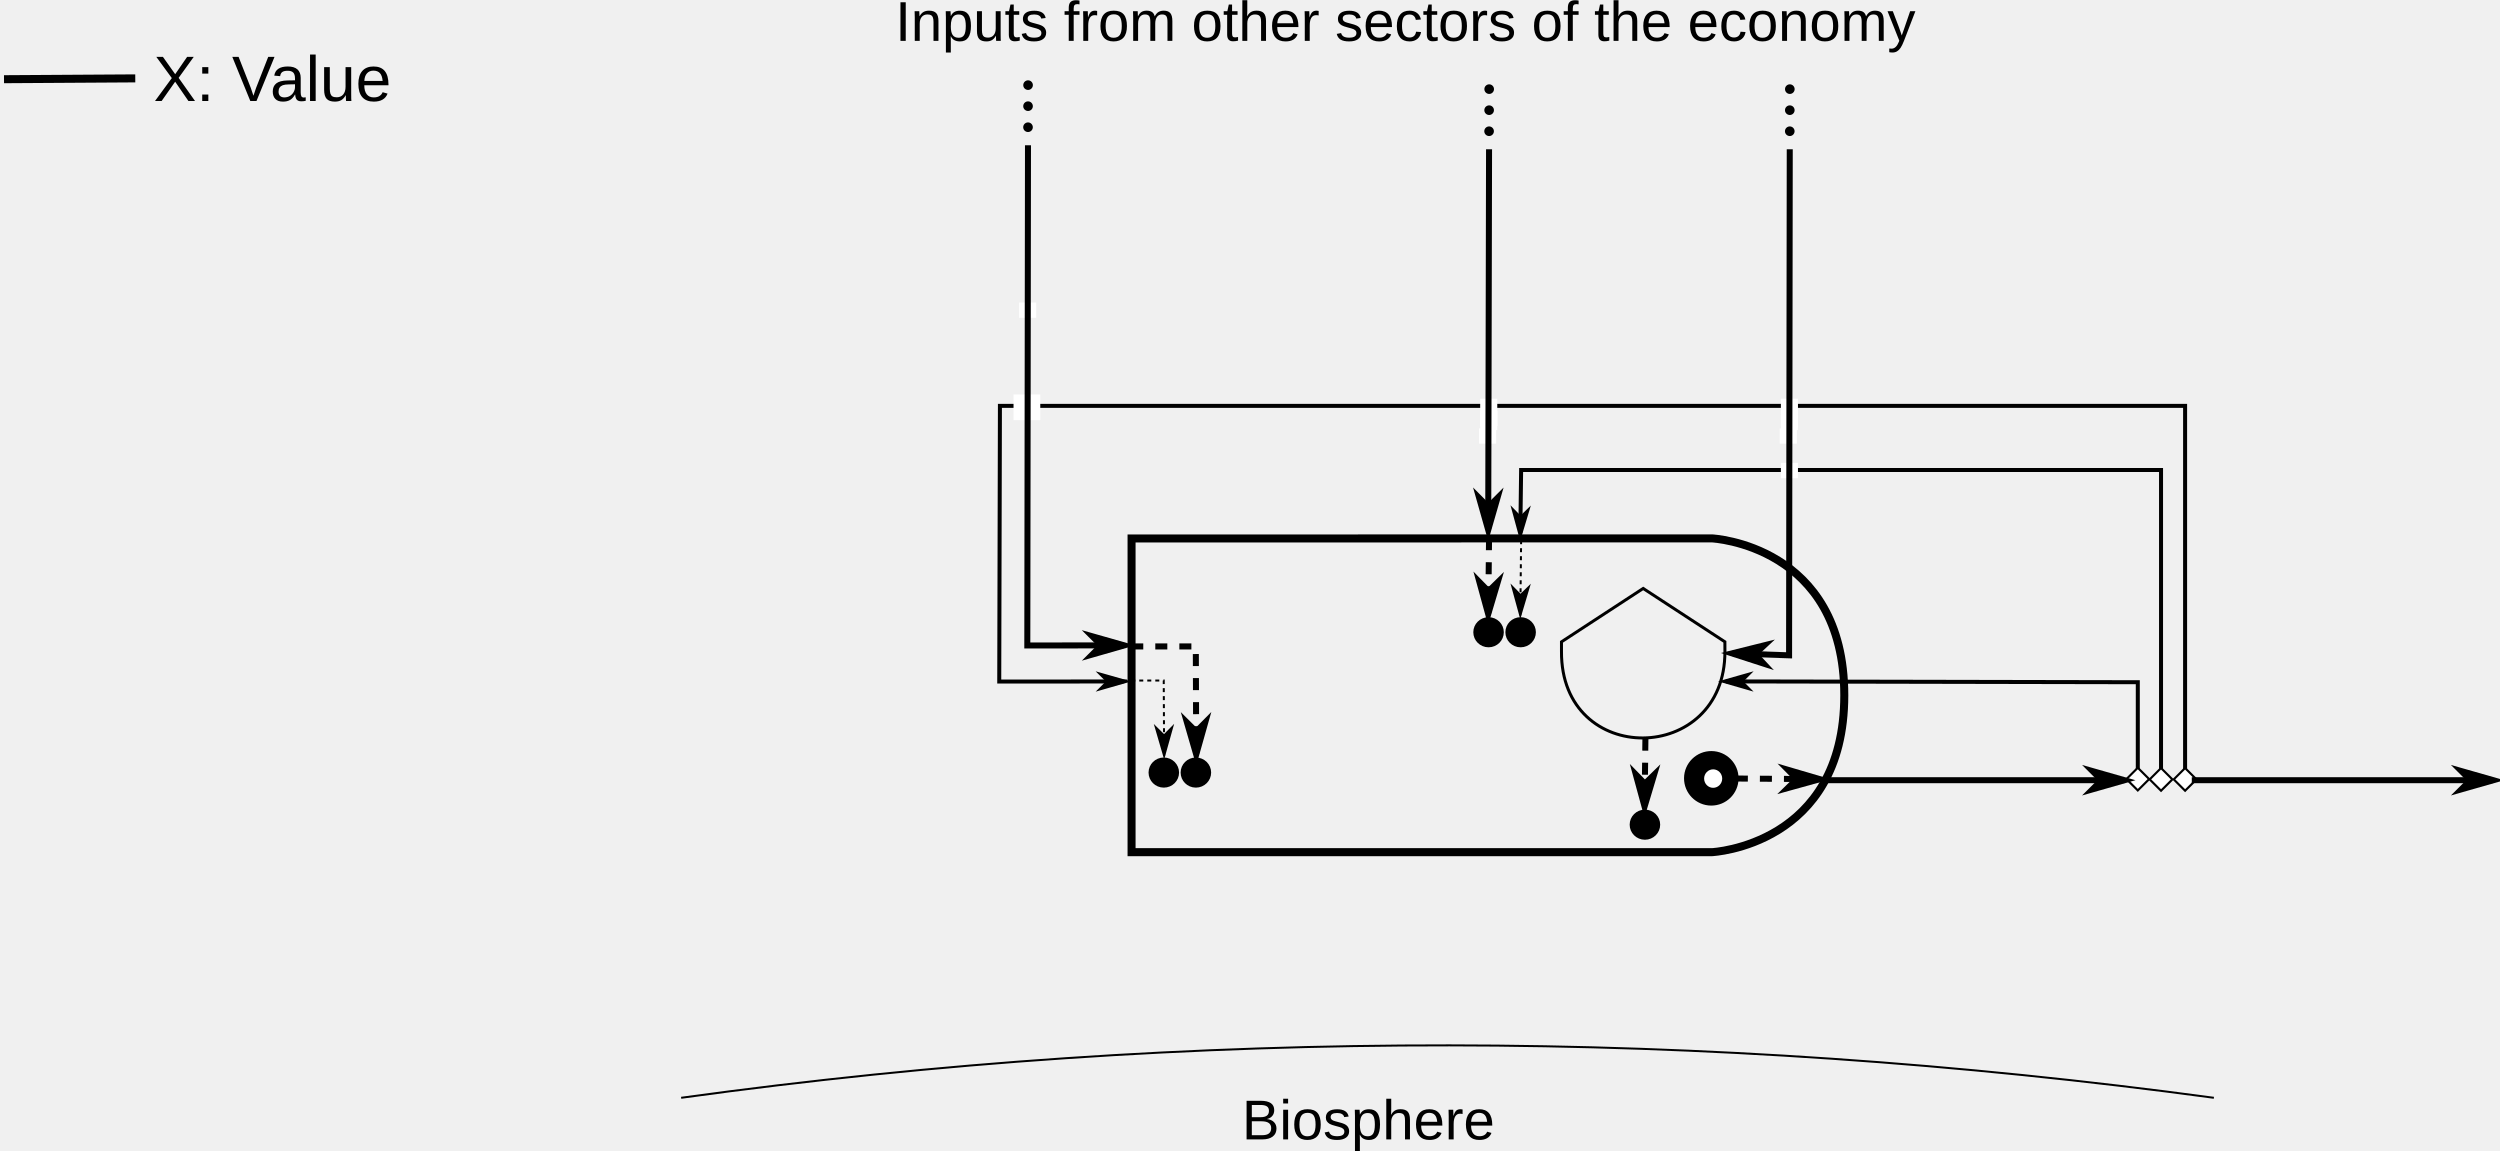
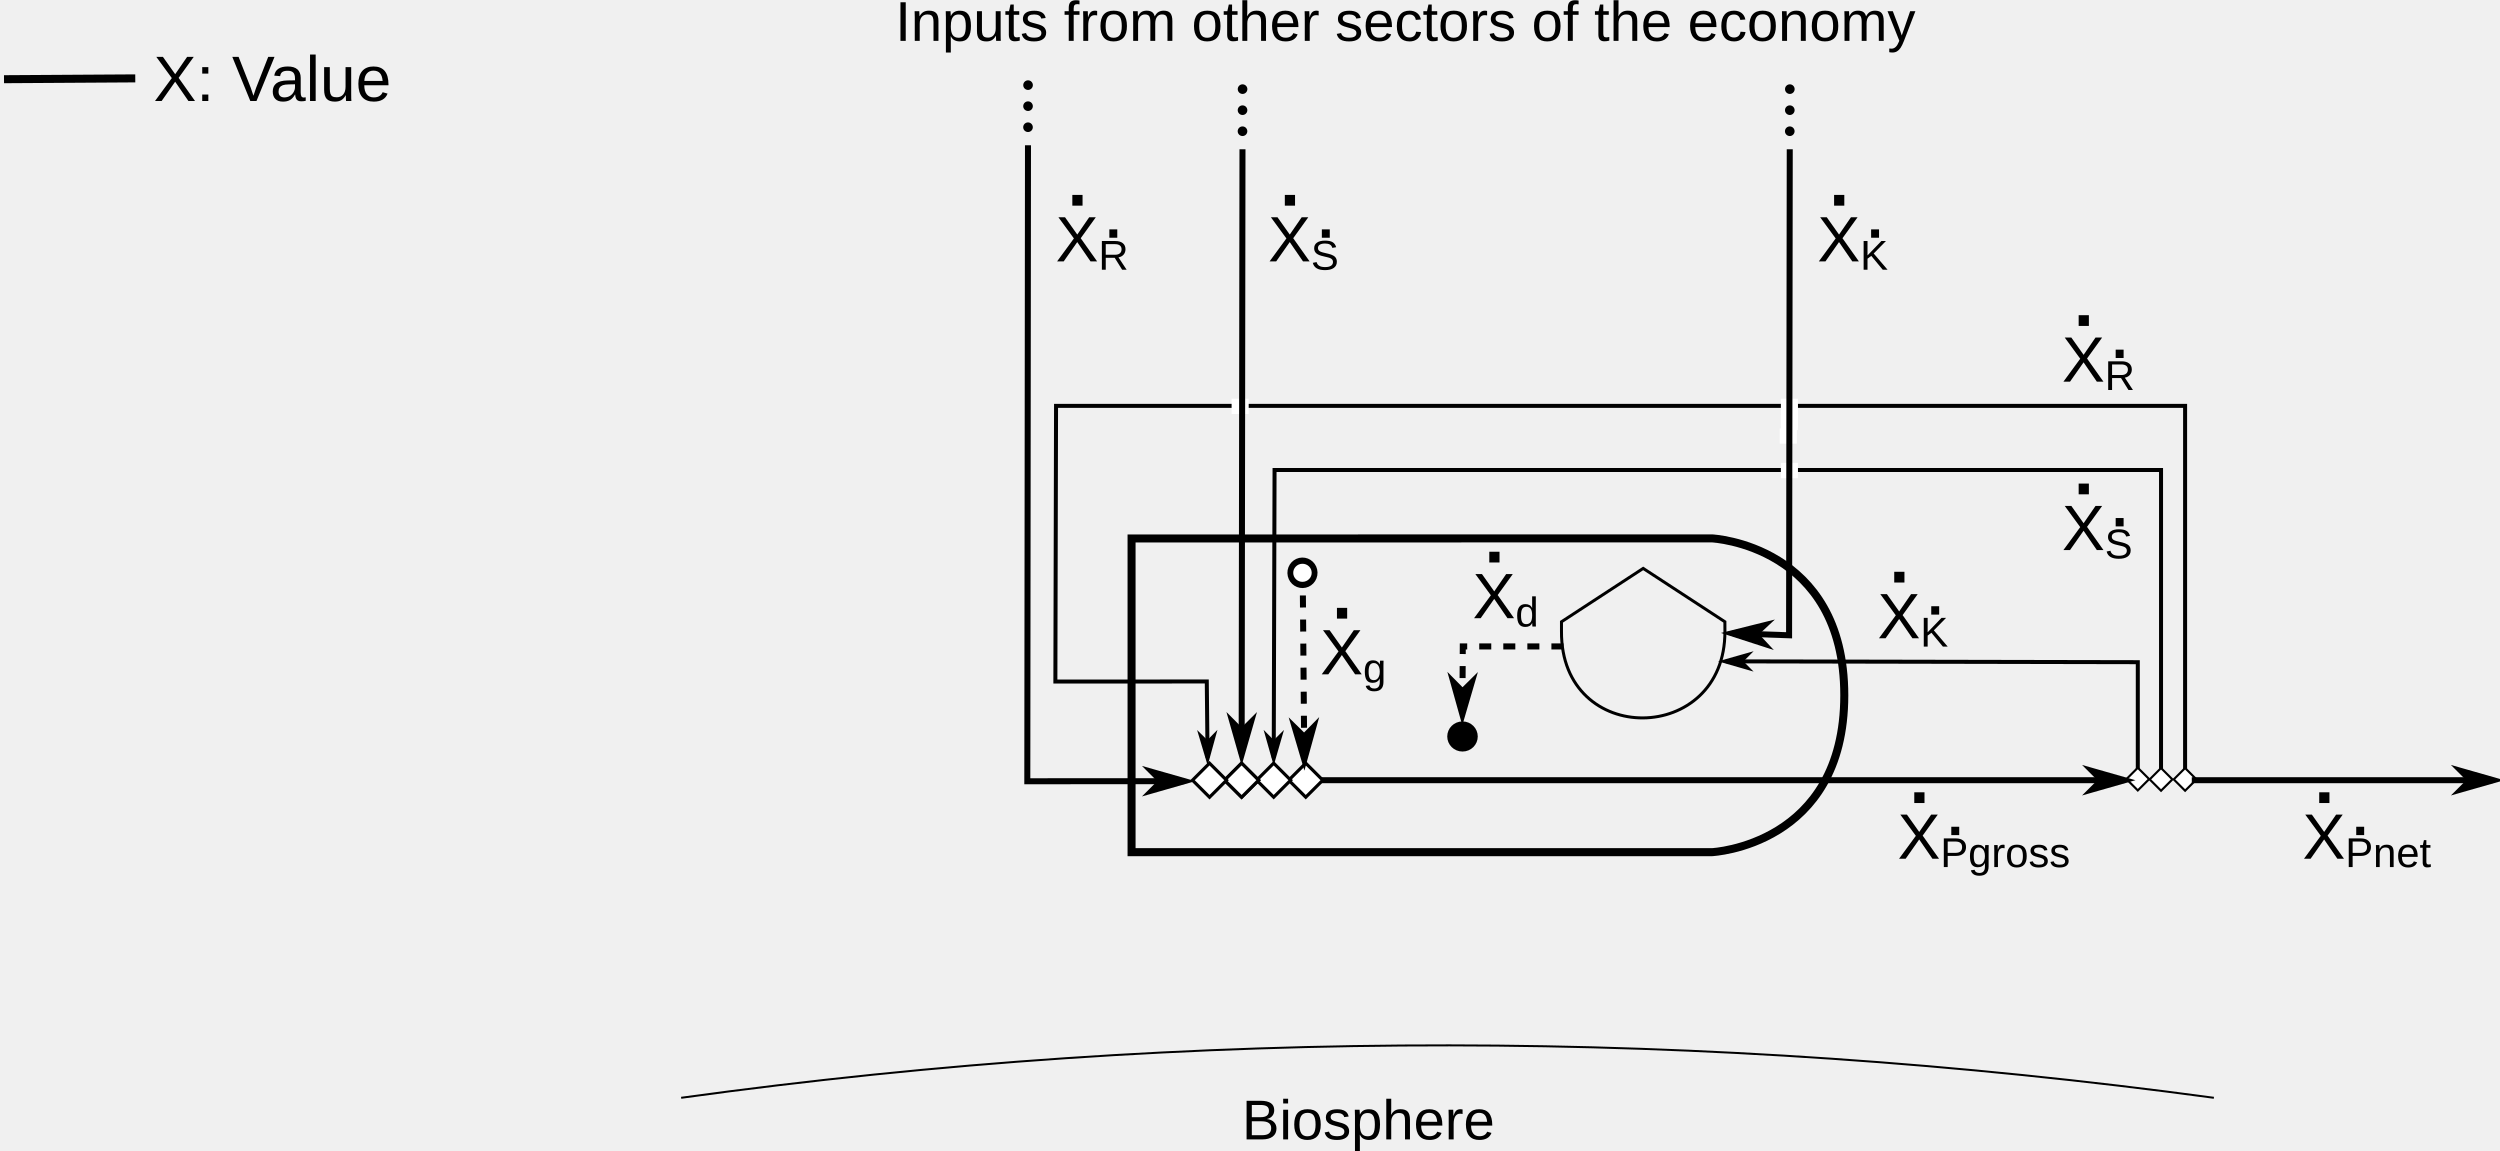
<svg xmlns="http://www.w3.org/2000/svg" width="1247.111" height="573.949" id="svg2" version="1.1">
  <defs id="defs4">
    <marker orient="auto" refY="0" refX="0" id="EmptyDiamondM" style="overflow:visible">
      <path id="path4069" d="M 0,-7.071 -7.071,0 0,7.071 7.071,0 0,-7.071 z" style="fill:#ffffff;fill-rule:evenodd;stroke:#000000;stroke-width:1pt;marker-start:none" transform="scale(0.4,0.4)" />
    </marker>
    <marker orient="auto" refY="0" refX="0" id="Arrow1Mend" style="overflow:visible">
      <path id="path4217" d="M 0,0 5,-5 -12.5,0 5,5 0,0 z" style="fill-rule:evenodd;stroke:#000000;stroke-width:1pt;marker-start:none" transform="matrix(-0.4,0,0,-0.4,-4,0)" />
    </marker>
    <marker orient="auto" refY="0" refX="0" id="DotL" style="overflow:visible">
      <path id="path4127" d="m -2.5,-1 c 0,2.76 -2.24,5 -5,5 -2.76,0 -5,-2.24 -5,-5 0,-2.76 2.24,-5 5,-5 2.76,0 5,2.24 5,5 z" style="fill-rule:evenodd;stroke:#000000;stroke-width:1pt;marker-start:none;marker-end:none" transform="matrix(0.8,0,0,0.8,5.92,0.8)" />
    </marker>
    <marker orient="auto" refY="0" refX="0" id="Arrow2Mend" style="overflow:visible">
      <path id="path3888" style="font-size:12px;fill-rule:evenodd;stroke-width:0.625;stroke-linejoin:round" d="M 8.719,4.034 -2.207,0.016 8.719,-4.002 c -1.745,2.372 -1.735,5.617 -6e-7,8.035 z" transform="scale(-0.6,-0.6)" />
    </marker>
    <marker orient="auto" refY="0" refX="0" id="EmptyDiamondL" style="overflow:visible">
      <path id="path3968" d="M 0,-7.071 -7.071,0 0,7.071 7.071,0 0,-7.071 z" style="fill:#ffffff;fill-rule:evenodd;stroke:#000000;stroke-width:1pt;marker-start:none" transform="scale(0.8,0.8)" />
    </marker>
    <marker style="overflow:visible" id="InfiniteLineStart" refX="0" refY="0" orient="auto">
      <g id="g4034" transform="translate(-13,0)">
        <circle d="M 3.8,0 C 3.8,0.442 3.442,0.8 3,0.8 2.558,0.8 2.2,0.442 2.2,0 c 0,-0.442 0.358,-0.8 0.8,-0.8 0.442,0 0.8,0.358 0.8,0.8 z" id="circle4036" r="0.8" cy="0" cx="3" />
        <circle d="M 7.3,0 C 7.3,0.442 6.942,0.8 6.5,0.8 6.058,0.8 5.7,0.442 5.7,0 c 0,-0.442 0.358,-0.8 0.8,-0.8 0.442,0 0.8,0.358 0.8,0.8 z" id="circle4038" r="0.8" cy="0" cx="6.5" />
        <circle d="M 10.8,0 C 10.8,0.442 10.442,0.8 10,0.8 9.558,0.8 9.2,0.442 9.2,0 c 0,-0.442 0.358,-0.8 0.8,-0.8 0.442,0 0.8,0.358 0.8,0.8 z" id="circle4040" r="0.8" cy="0" cx="10" />
      </g>
    </marker>
    <marker orient="auto" refY="0" refX="0" id="Arrow1Lend" style="overflow:visible">
      <path id="path3792" d="M 0,0 5,-5 -12.5,0 5,5 0,0 z" style="fill-rule:evenodd;stroke:#000000;stroke-width:1pt;marker-start:none" transform="matrix(-0.8,0,0,-0.8,-10,0)" />
    </marker>
    <marker orient="auto" refY="0" refX="0" id="Arrow1Lstart-0" style="overflow:visible">
      <path id="path4143-5" d="M 0,0 5,-5 -12.5,0 5,5 0,0 z" style="fill-rule:evenodd;stroke:#000000;stroke-width:1pt;marker-start:none" transform="matrix(0.8,0,0,0.8,10,0)" />
    </marker>
    <marker orient="auto" refY="0" refX="0" id="Arrow1Lend-7" style="overflow:visible">
      <path id="path4132-0" d="M 0,0 5,-5 -12.5,0 5,5 0,0 z" style="fill-rule:evenodd;stroke:#000000;stroke-width:1pt;marker-start:none" transform="matrix(-0.8,0,0,-0.8,-10,0)" />
    </marker>
    <marker style="overflow:visible" id="InfiniteLineStart-0" refX="0" refY="0" orient="auto">
      <g id="g4065-5" transform="translate(-13,0)">
        <circle d="M 3.8,0 C 3.8,0.442 3.442,0.8 3,0.8 2.558,0.8 2.2,0.442 2.2,0 c 0,-0.442 0.358,-0.8 0.8,-0.8 0.442,0 0.8,0.358 0.8,0.8 z" id="circle4067-6" r="0.8" cy="0" cx="3" />
        <circle d="M 7.3,0 C 7.3,0.442 6.942,0.8 6.5,0.8 6.058,0.8 5.7,0.442 5.7,0 c 0,-0.442 0.358,-0.8 0.8,-0.8 0.442,0 0.8,0.358 0.8,0.8 z" id="circle4069-78" r="0.8" cy="0" cx="6.5" />
        <circle d="M 10.8,0 C 10.8,0.442 10.442,0.8 10,0.8 9.558,0.8 9.2,0.442 9.2,0 c 0,-0.442 0.358,-0.8 0.8,-0.8 0.442,0 0.8,0.358 0.8,0.8 z" id="circle4071-06" r="0.8" cy="0" cx="10" />
      </g>
    </marker>
    <marker orient="auto" refY="0" refX="0" id="EmptyDiamondL-1" style="overflow:visible">
      <path id="path4169" d="M 0,-7.071 -7.071,0 0,7.071 7.071,0 0,-7.071 z" style="fill:#ffffff;fill-rule:evenodd;stroke:#000000;stroke-width:1pt;marker-start:none" transform="scale(0.8,0.8)" />
    </marker>
    <marker orient="auto" refY="0" refX="0" id="Arrow1Lstart-7" style="overflow:visible">
      <path id="path4143-9" d="M 0,0 5,-5 -12.5,0 5,5 0,0 z" style="fill-rule:evenodd;stroke:#000000;stroke-width:1pt;marker-start:none" transform="matrix(0.8,0,0,0.8,10,0)" />
    </marker>
    <marker orient="auto" refY="0" refX="0" id="Arrow1Lend-0" style="overflow:visible">
      <path id="path4132-2" d="M 0,0 5,-5 -12.5,0 5,5 0,0 z" style="fill-rule:evenodd;stroke:#000000;stroke-width:1pt;marker-start:none" transform="matrix(-0.8,0,0,-0.8,-10,0)" />
    </marker>
    <marker style="overflow:visible" id="InfiniteLineStart-3" refX="0" refY="0" orient="auto">
      <g id="g4065-9" transform="translate(-13,0)">
        <circle d="M 3.8,0 C 3.8,0.442 3.442,0.8 3,0.8 2.558,0.8 2.2,0.442 2.2,0 c 0,-0.442 0.358,-0.8 0.8,-0.8 0.442,0 0.8,0.358 0.8,0.8 z" id="circle4067-9" r="0.8" cy="0" cx="3" />
        <circle d="M 7.3,0 C 7.3,0.442 6.942,0.8 6.5,0.8 6.058,0.8 5.7,0.442 5.7,0 c 0,-0.442 0.358,-0.8 0.8,-0.8 0.442,0 0.8,0.358 0.8,0.8 z" id="circle4069-7" r="0.8" cy="0" cx="6.5" />
        <circle d="M 10.8,0 C 10.8,0.442 10.442,0.8 10,0.8 9.558,0.8 9.2,0.442 9.2,0 c 0,-0.442 0.358,-0.8 0.8,-0.8 0.442,0 0.8,0.358 0.8,0.8 z" id="circle4071-0" r="0.8" cy="0" cx="10" />
      </g>
    </marker>
    <marker orient="auto" refY="0" refX="0" id="InfiniteLineStart-7" style="overflow:visible">
      <g transform="translate(-13,0)" id="g4065">
        <circle cx="3" cy="0" r="0.8" id="circle4067" d="M 3.8,0 C 3.8,0.442 3.442,0.8 3,0.8 2.558,0.8 2.2,0.442 2.2,0 c 0,-0.442 0.358,-0.8 0.8,-0.8 0.442,0 0.8,0.358 0.8,0.8 z" />
        <circle cx="6.5" cy="0" r="0.8" id="circle4069" d="M 7.3,0 C 7.3,0.442 6.942,0.8 6.5,0.8 6.058,0.8 5.7,0.442 5.7,0 c 0,-0.442 0.358,-0.8 0.8,-0.8 0.442,0 0.8,0.358 0.8,0.8 z" />
        <circle cx="10" cy="0" r="0.8" id="circle4071" d="M 10.8,0 C 10.8,0.442 10.442,0.8 10,0.8 9.558,0.8 9.2,0.442 9.2,0 c 0,-0.442 0.358,-0.8 0.8,-0.8 0.442,0 0.8,0.358 0.8,0.8 z" />
      </g>
    </marker>
    <marker style="overflow:visible" id="Arrow1Lend-2" refX="0" refY="0" orient="auto">
      <path transform="matrix(-0.8,0,0,-0.8,-10,0)" style="fill-rule:evenodd;stroke:#000000;stroke-width:1pt;marker-start:none" d="M 0,0 5,-5 -12.5,0 5,5 0,0 z" id="path4132" />
    </marker>
    <marker style="overflow:visible" id="Arrow1Lstart" refX="0" refY="0" orient="auto">
      <path transform="matrix(0.8,0,0,0.8,10,0)" style="fill-rule:evenodd;stroke:#000000;stroke-width:1pt;marker-start:none" d="M 0,0 5,-5 -12.5,0 5,5 0,0 z" id="path4143" />
    </marker>
    <marker orient="auto" refY="0" refX="0" id="Arrow1Lstart-8" style="overflow:visible">
      <path id="path4143-58" d="M 0,0 5,-5 -12.5,0 5,5 0,0 z" style="fill-rule:evenodd;stroke:#000000;stroke-width:1pt;marker-start:none" transform="matrix(0.8,0,0,0.8,10,0)" />
    </marker>
    <marker orient="auto" refY="0" refX="0" id="Arrow1Lend-2-4" style="overflow:visible">
      <path id="path4132-1" d="M 0,0 5,-5 -12.5,0 5,5 0,0 z" style="fill-rule:evenodd;stroke:#000000;stroke-width:1pt;marker-start:none" transform="matrix(-0.8,0,0,-0.8,-10,0)" />
    </marker>
    <marker style="overflow:visible" id="InfiniteLineStart-7-0" refX="0" refY="0" orient="auto">
      <g id="g4065-6" transform="translate(-13,0)">
        <circle d="M 3.8,0 C 3.8,0.442 3.442,0.8 3,0.8 2.558,0.8 2.2,0.442 2.2,0 c 0,-0.442 0.358,-0.8 0.8,-0.8 0.442,0 0.8,0.358 0.8,0.8 z" id="circle4067-2" r="0.8" cy="0" cx="3" />
        <circle d="M 7.3,0 C 7.3,0.442 6.942,0.8 6.5,0.8 6.058,0.8 5.7,0.442 5.7,0 c 0,-0.442 0.358,-0.8 0.8,-0.8 0.442,0 0.8,0.358 0.8,0.8 z" id="circle4069-4" r="0.8" cy="0" cx="6.5" />
        <circle d="M 10.8,0 C 10.8,0.442 10.442,0.8 10,0.8 9.558,0.8 9.2,0.442 9.2,0 c 0,-0.442 0.358,-0.8 0.8,-0.8 0.442,0 0.8,0.358 0.8,0.8 z" id="circle4071-7" r="0.8" cy="0" cx="10" />
      </g>
    </marker>
    <marker orient="auto" refY="0" refX="0" id="InfiniteLineStart-3-4" style="overflow:visible">
      <g transform="translate(-13,0)" id="g4065-9-7">
        <circle cx="3" cy="0" r="0.8" id="circle4067-9-8" d="M 3.8,0 C 3.8,0.442 3.442,0.8 3,0.8 2.558,0.8 2.2,0.442 2.2,0 c 0,-0.442 0.358,-0.8 0.8,-0.8 0.442,0 0.8,0.358 0.8,0.8 z" />
        <circle cx="6.5" cy="0" r="0.8" id="circle4069-7-4" d="M 7.3,0 C 7.3,0.442 6.942,0.8 6.5,0.8 6.058,0.8 5.7,0.442 5.7,0 c 0,-0.442 0.358,-0.8 0.8,-0.8 0.442,0 0.8,0.358 0.8,0.8 z" />
        <circle cx="10" cy="0" r="0.8" id="circle4071-0-0" d="M 10.8,0 C 10.8,0.442 10.442,0.8 10,0.8 9.558,0.8 9.2,0.442 9.2,0 c 0,-0.442 0.358,-0.8 0.8,-0.8 0.442,0 0.8,0.358 0.8,0.8 z" />
      </g>
    </marker>
    <marker style="overflow:visible" id="Arrow1Lend-0-0" refX="0" refY="0" orient="auto">
      <path transform="matrix(-0.8,0,0,-0.8,-10,0)" style="fill-rule:evenodd;stroke:#000000;stroke-width:1pt;marker-start:none" d="M 0,0 5,-5 -12.5,0 5,5 0,0 z" id="path4132-2-6" />
    </marker>
    <marker style="overflow:visible" id="Arrow1Lstart-7-7" refX="0" refY="0" orient="auto">
      <path transform="matrix(0.8,0,0,0.8,10,0)" style="fill-rule:evenodd;stroke:#000000;stroke-width:1pt;marker-start:none" d="M 0,0 5,-5 -12.5,0 5,5 0,0 z" id="path4143-9-5" />
    </marker>
    <marker style="overflow:visible" id="EmptyDiamondL-1-7" refX="0" refY="0" orient="auto">
      <path transform="scale(0.8,0.8)" style="fill:#ffffff;fill-rule:evenodd;stroke:#000000;stroke-width:1pt;marker-start:none" d="M 0,-7.071 -7.071,0 0,7.071 7.071,0 0,-7.071 z" id="path4169-5" />
    </marker>
    <marker orient="auto" refY="0" refX="0" id="InfiniteLineStart-0-0" style="overflow:visible">
      <g transform="translate(-13,0)" id="g4065-5-9">
        <circle cx="3" cy="0" r="0.8" id="circle4067-6-3" d="M 3.8,0 C 3.8,0.442 3.442,0.8 3,0.8 2.558,0.8 2.2,0.442 2.2,0 c 0,-0.442 0.358,-0.8 0.8,-0.8 0.442,0 0.8,0.358 0.8,0.8 z" />
        <circle cx="6.5" cy="0" r="0.8" id="circle4069-78-4" d="M 7.3,0 C 7.3,0.442 6.942,0.8 6.5,0.8 6.058,0.8 5.7,0.442 5.7,0 c 0,-0.442 0.358,-0.8 0.8,-0.8 0.442,0 0.8,0.358 0.8,0.8 z" />
        <circle cx="10" cy="0" r="0.8" id="circle4071-06-0" d="M 10.8,0 C 10.8,0.442 10.442,0.8 10,0.8 9.558,0.8 9.2,0.442 9.2,0 c 0,-0.442 0.358,-0.8 0.8,-0.8 0.442,0 0.8,0.358 0.8,0.8 z" />
      </g>
    </marker>
    <marker style="overflow:visible" id="Arrow1Lend-7-5" refX="0" refY="0" orient="auto">
      <path transform="matrix(-0.8,0,0,-0.8,-10,0)" style="fill-rule:evenodd;stroke:#000000;stroke-width:1pt;marker-start:none" d="M 0,0 5,-5 -12.5,0 5,5 0,0 z" id="path4132-0-9" />
    </marker>
    <marker style="overflow:visible" id="Arrow1Lstart-0-4" refX="0" refY="0" orient="auto">
      <path transform="matrix(0.8,0,0,0.8,10,0)" style="fill-rule:evenodd;stroke:#000000;stroke-width:1pt;marker-start:none" d="M 0,0 5,-5 -12.5,0 5,5 0,0 z" id="path4143-5-9" />
    </marker>
    <marker style="overflow:visible" id="Arrow1Lend-1" refX="0" refY="0" orient="auto">
      <path transform="matrix(-0.8,0,0,-0.8,-10,0)" style="fill-rule:evenodd;stroke:#000000;stroke-width:1pt;marker-start:none" d="M 0,0 5,-5 -12.5,0 5,5 0,0 z" id="path3792-1" />
    </marker>
    <marker orient="auto" refY="0" refX="0" id="InfiniteLineStart-8" style="overflow:visible">
      <g transform="translate(-13,0)" id="g4034-7">
        <circle cx="3" cy="0" r="0.8" id="circle4036-1" d="M 3.8,0 C 3.8,0.442 3.442,0.8 3,0.8 2.558,0.8 2.2,0.442 2.2,0 c 0,-0.442 0.358,-0.8 0.8,-0.8 0.442,0 0.8,0.358 0.8,0.8 z" />
        <circle cx="6.5" cy="0" r="0.8" id="circle4038-9" d="M 7.3,0 C 7.3,0.442 6.942,0.8 6.5,0.8 6.058,0.8 5.7,0.442 5.7,0 c 0,-0.442 0.358,-0.8 0.8,-0.8 0.442,0 0.8,0.358 0.8,0.8 z" />
        <circle cx="10" cy="0" r="0.8" id="circle4040-3" d="M 10.8,0 C 10.8,0.442 10.442,0.8 10,0.8 9.558,0.8 9.2,0.442 9.2,0 c 0,-0.442 0.358,-0.8 0.8,-0.8 0.442,0 0.8,0.358 0.8,0.8 z" />
      </g>
    </marker>
    <marker style="overflow:visible" id="EmptyDiamondL-4" refX="0" refY="0" orient="auto">
      <path transform="scale(0.8,0.8)" style="fill:#ffffff;fill-rule:evenodd;stroke:#000000;stroke-width:1pt;marker-start:none" d="M 0,-7.071 -7.071,0 0,7.071 7.071,0 0,-7.071 z" id="path3968-8" />
    </marker>
    <marker style="overflow:visible" id="Arrow2Mend-9" refX="0" refY="0" orient="auto">
      <path transform="scale(-0.6,-0.6)" d="M 8.719,4.034 -2.207,0.016 8.719,-4.002 c -1.745,2.372 -1.735,5.617 -6e-7,8.035 z" style="font-size:12px;fill-rule:evenodd;stroke-width:0.625;stroke-linejoin:round" id="path3888-1" />
    </marker>
    <marker style="overflow:visible" id="DotL-6" refX="0" refY="0" orient="auto">
      <path transform="matrix(0.8,0,0,0.8,5.92,0.8)" style="fill-rule:evenodd;stroke:#000000;stroke-width:1pt;marker-start:none;marker-end:none" d="m -2.5,-1 c 0,2.76 -2.24,5 -5,5 -2.76,0 -5,-2.24 -5,-5 0,-2.76 2.24,-5 5,-5 2.76,0 5,2.24 5,5 z" id="path4127-8" />
    </marker>
    <marker style="overflow:visible" id="Arrow1Mend-2" refX="0" refY="0" orient="auto">
      <path transform="matrix(-0.4,0,0,-0.4,-4,0)" style="fill-rule:evenodd;stroke:#000000;stroke-width:1pt;marker-start:none" d="M 0,0 5,-5 -12.5,0 5,5 0,0 z" id="path4033" />
    </marker>
    <marker style="overflow:visible" id="EmptyDiamondM-3" refX="0" refY="0" orient="auto">
      <path transform="scale(0.4,0.4)" style="fill:#ffffff;fill-rule:evenodd;stroke:#000000;stroke-width:1pt;marker-start:none" d="M 0,-7.071 -7.071,0 0,7.071 7.071,0 0,-7.071 z" id="path4134" />
    </marker>
  </defs>
  <g id="layer1" transform="translate(833.1399,-134.8821)">
    <text xml:space="preserve" style="font-size:32px;font-style:normal;font-variant:normal;font-weight:bold;font-stretch:expanded;text-align:start;line-height:125%;letter-spacing:0px;word-spacing:0px;text-anchor:start;fill:#000000;fill-opacity:1;stroke:none;font-family:Engravers MT;-inkscape-font-specification:Engravers MT Bold Expanded" x="170.478" y="1351.427" id="text6668-3">
      <tspan id="tspan6670-7" x="170.478" y="1351.427" />
    </text>
    <path style="fill:none;stroke:#000000;stroke-width:4;stroke-linecap:butt;stroke-linejoin:miter;stroke-opacity:1;marker-start:none;marker-end:none" d="m -831.14,174.394 65.479,-0.414" id="path4736" />
    <text id="text5906" y="185.267" x="-756.526" style="font-size:32px;font-style:normal;font-variant:normal;font-weight:normal;font-stretch:normal;text-align:start;line-height:125%;letter-spacing:0px;word-spacing:0px;text-anchor:start;fill:#000000;fill-opacity:1;stroke:none;font-family:Arial;-inkscape-font-specification:Arial" xml:space="preserve">
      <tspan y="185.267" x="-756.526" id="tspan5908">X: Value</tspan>
    </text>
    <text xml:space="preserve" style="font-size:32px;font-style:normal;font-variant:normal;font-weight:bold;font-stretch:expanded;text-align:start;line-height:125%;letter-spacing:0px;word-spacing:0px;text-anchor:start;fill:#000000;fill-opacity:1;stroke:none;font-family:Engravers MT;-inkscape-font-specification:Engravers MT Bold Expanded" x="292.258" y="107.663" id="text6668" transform="translate(-121.7803,643.7631)">
      <tspan id="tspan6670" x="292.258" y="107.663" />
    </text>
    <path id="path6782" d="m -268.666,403.498 0,156.485 289.541,0 c 0,0 66,-3.206 66,-78.265 0,-75.059 -66,-78.265 -66,-78.265 z" style="fill:none;stroke:#000000;stroke-width:4;stroke-linecap:butt;stroke-linejoin:miter;stroke-opacity:1" />
-     <path style="fill:none;stroke:#000000;stroke-width:1.5;stroke-linecap:butt;stroke-linejoin:miter;stroke-opacity:1" d="m 27.306,455.046 -40.754,-26.62 -40.754,26.62 0,4.778 c -0.431,58.107 81.709,57.06 81.531,0 z" id="path6784" />
-     <path style="fill:none;stroke:#000000;stroke-width:3;stroke-linecap:butt;stroke-linejoin:miter;stroke-miterlimit:4;stroke-opacity:1;stroke-dasharray:6, 6;stroke-dashoffset:0;marker-start:none;marker-end:url(#Arrow1Mend)" d="m -12.335,503.347 -0.414,33.479" id="path6806" />
-     <path style="fill:none;stroke:#000000;stroke-width:2;stroke-linecap:butt;stroke-linejoin:miter;stroke-opacity:1;marker-start:url(#EmptyDiamondM);marker-end:url(#Arrow1Mend)" d="m 244.88,523.677 0.005,-154.33 -319.219,0 -0.414,31.479" id="path6820" />
-     <path style="fill:none;stroke:#000000;stroke-width:2;stroke-linecap:butt;stroke-linejoin:miter;stroke-opacity:1;marker-start:url(#EmptyDiamondM);marker-end:url(#Arrow1Mend)" d="m 233.286,523.531 0,-48.325 -205.479,-0.414" id="path6822" />
-     <path id="path6824" d="m 76.221,524.076 150,0.009" style="fill:none;stroke:#000000;stroke-width:3;stroke-linecap:butt;stroke-linejoin:miter;stroke-opacity:1;marker-end:url(#Arrow1Mend)" />
+     <path style="fill:none;stroke:#000000;stroke-width:1.5;stroke-linecap:butt;stroke-linejoin:miter;stroke-opacity:1" d="m 27.306,445.046 -40.754,-26.62 -40.754,26.62 0,4.778 c -0.431,58.107 81.709,57.06 81.531,0 z" id="path6784" />
+     <path style="fill:none;stroke:#000000;stroke-width:2;stroke-linecap:butt;stroke-linejoin:miter;stroke-opacity:1;marker-start:url(#EmptyDiamondM);marker-end:url(#Arrow1Mend)" d="m 244.88,523.677 0.005,-154.33 -442.221,0 -0.414,143.479" id="path6820" />
+     <path style="fill:none;stroke:#000000;stroke-width:2;stroke-linecap:butt;stroke-linejoin:miter;stroke-opacity:1;marker-start:url(#EmptyDiamondM);marker-end:url(#Arrow1Mend)" d="m 233.286,523.531 0,-58.325 -205.479,-0.414" id="path6822" />
+     <path id="path6824" d="m -181.779,524.076 408,0.009" style="fill:none;stroke:#000000;stroke-width:3;stroke-linecap:butt;stroke-linejoin:miter;stroke-opacity:1;marker-start:url(#EmptyDiamondM-3);marker-end:url(#Arrow1Mend)" />
    <rect y="365.793" x="55.239" height="7.626" width="8.523" id="rect6828" style="fill:#ffffff;fill-opacity:1;stroke:none" />
    <rect style="fill:#ffffff;fill-opacity:1;stroke:none" id="rect6830" width="8.523" height="7.626" x="54.683" y="348.572" />
    <rect style="fill:#ffffff;fill-opacity:1;stroke:none" id="rect6832" width="8.523" height="7.626" x="55.239" y="339.793" />
    <rect y="341.793" x="55.239" height="7.626" width="8.523" id="rect6834" style="fill:#ffffff;fill-opacity:1;stroke:none" />
-     <rect y="339.793" x="-94.761" height="7.626" width="8.523" id="rect6836" style="fill:#ffffff;fill-opacity:1;stroke:none" />
-     <rect style="fill:#ffffff;fill-opacity:1;stroke:none" id="rect6838" width="8.523" height="7.626" x="-94.761" y="341.793" />
-     <path style="fill:none;stroke:#000000;stroke-width:2;stroke-linecap:butt;stroke-linejoin:miter;stroke-opacity:1;marker-start:url(#EmptyDiamondM);marker-end:url(#Arrow1Mend)" d="m 256.88,523.677 0.005,-186.33 -591.219,0 -0.338,137.528 61.924,-0.049" id="path6850" />
-     <rect style="fill:#ffffff;fill-opacity:1;stroke:none" id="rect6852" width="13.338" height="12.782" x="-327.548" y="331.666" />
+     <path style="fill:none;stroke:#000000;stroke-width:2;stroke-linecap:butt;stroke-linejoin:miter;stroke-opacity:1;marker-start:url(#EmptyDiamondM);marker-end:url(#Arrow1Mend)" d="m 256.88,523.677 0.005,-186.33 -563.219,0 -0.338,137.528 75.529,-0.043 0.394,37.994" id="path6850" />
    <rect y="333.793" x="55.239" height="7.626" width="8.523" id="rect6854" style="fill:#ffffff;fill-opacity:1;stroke:none" />
-     <rect y="348.572" x="-95.317" height="7.626" width="8.523" id="rect6860" style="fill:#ffffff;fill-opacity:1;stroke:none" />
-     <rect y="339.793" x="-94.761" height="7.626" width="8.523" id="rect6862" style="fill:#ffffff;fill-opacity:1;stroke:none" />
-     <rect style="fill:#ffffff;fill-opacity:1;stroke:none" id="rect6866" width="8.523" height="7.626" x="-94.761" y="333.793" />
-     <path style="fill:none;stroke:#000000;stroke-width:3;stroke-linecap:butt;stroke-linejoin:miter;stroke-opacity:1;marker-start:url(#InfiniteLineStart-7);marker-end:url(#Arrow1Mend)" d="m -90.334,209.347 -0.414,189.479" id="path9595" />
-     <path id="path9819" d="M 59.666,209.347 59.333,461.79 31.252,460.826" style="fill:none;stroke:#000000;stroke-width:3;stroke-linecap:butt;stroke-linejoin:miter;stroke-opacity:1;marker-start:url(#InfiniteLineStart-7);marker-end:url(#Arrow1Mend)" />
-     <rect y="285.793" x="-324.761" height="7.626" width="8.523" id="rect4717" style="fill:#ffffff;fill-opacity:1;stroke:none" />
-     <path style="fill:none;stroke:#000000;stroke-width:3;stroke-linecap:butt;stroke-linejoin:miter;stroke-opacity:1;marker-start:url(#InfiniteLineStart-7);marker-end:url(#Arrow1Mend)" d="m -320.334,207.347 -0.338,249.528 47.924,-0.049" id="path9583" />
+     <path id="path9819" d="M 59.666,209.347 59.333,451.79 31.252,450.826" style="fill:none;stroke:#000000;stroke-width:3;stroke-linecap:butt;stroke-linejoin:miter;stroke-opacity:1;marker-start:url(#InfiniteLineStart-7);marker-end:url(#Arrow1Mend)" />
+     <path style="fill:none;stroke:#000000;stroke-width:3;stroke-linecap:butt;stroke-linejoin:miter;stroke-opacity:1;marker-start:url(#InfiniteLineStart-7);marker-end:url(#Arrow1Mend)" d="m -320.334,207.347 -0.338,317.259 77.924,-0.049" id="path9583" />
    <text id="text4961" y="703.267" x="-131.094" style="font-size:28px;font-style:normal;font-variant:normal;font-weight:normal;font-stretch:normal;text-align:start;line-height:125%;letter-spacing:0px;word-spacing:0px;text-anchor:start;fill:#000000;fill-opacity:1;stroke:none;font-family:Arial;-inkscape-font-specification:Arial" xml:space="preserve">
      <tspan y="703.267" x="-131.094" id="tspan4963" style="text-align:center;text-anchor:middle">Biosphere</tspan>
    </text>
    <text id="text4965" y="155.267" x="-386.526" style="font-size:28px;font-style:normal;font-variant:normal;font-weight:normal;font-stretch:normal;text-align:start;line-height:125%;letter-spacing:0px;word-spacing:0px;text-anchor:start;fill:#000000;fill-opacity:1;stroke:none;font-family:Arial;-inkscape-font-specification:Arial" xml:space="preserve">
      <tspan y="155.267" x="-386.526" id="tspan4967">Inputs from other sectors of the economy</tspan>
    </text>
    <path style="fill:none;stroke:#000000;stroke-width:1px;stroke-linecap:butt;stroke-linejoin:miter;stroke-opacity:1" d="m 341.788,527.876 c 256.212,-35.344 510.705,-34.403 764.592,0" id="path3079" transform="translate(-835.1399,154.6341)" />
    <path style="fill:none;stroke:#000000;stroke-width:3;stroke-linecap:butt;stroke-linejoin:miter;stroke-opacity:1;marker-end:url(#Arrow1Mend)" d="m 260.221,524.076 150,0.009" id="path3154" />
-     <path id="path3167" d="m -90.335,403.347 -0.414,37.479" style="fill:none;stroke:#000000;stroke-width:3;stroke-linecap:butt;stroke-linejoin:miter;stroke-miterlimit:4;stroke-opacity:1;stroke-dasharray:6, 6;stroke-dashoffset:0;marker-start:none;marker-end:url(#Arrow1Mend)" />
-     <path style="fill:none;stroke:#000000;stroke-width:1;stroke-linecap:butt;stroke-linejoin:miter;stroke-miterlimit:4;stroke-opacity:1;stroke-dasharray:2, 2;stroke-dashoffset:0;marker-start:none;marker-end:url(#Arrow1Lend)" d="m -74.335,404.347 -0.414,37.479" id="path3169" />
-     <path id="path3172" d="m 20.771,523.147 53.479,0.414" style="fill:none;stroke:#000000;stroke-width:3;stroke-linecap:butt;stroke-linejoin:miter;stroke-miterlimit:4;stroke-opacity:1;stroke-dasharray:6, 6;stroke-dashoffset:0;marker-start:url(#DotL);marker-end:url(#Arrow1Mend)" />
-     <path style="fill:#ffffff;fill-opacity:1;stroke:#000000;stroke-width:4.345;stroke-linecap:butt;stroke-linejoin:miter;stroke-miterlimit:4;stroke-opacity:1;stroke-dasharray:none;stroke-dashoffset:0" id="path4546" d="m 626.588,318.271 c 0,5.006 -3.805,9.065 -8.498,9.065 -4.693,0 -8.498,-4.058 -8.498,-9.065 0,-5.006 3.805,-9.065 8.498,-9.065 4.693,0 8.498,4.058 8.498,9.065 z" transform="matrix(0.7130579,0,0,0.6684918,-419.2728,310.5105)" />
-     <path transform="matrix(0.7130579,0,0,0.6684918,-515.3141,237.5105)" d="m 626.588,318.271 c 0,5.006 -3.805,9.065 -8.498,9.065 -4.693,0 -8.498,-4.058 -8.498,-9.065 0,-5.006 3.805,-9.065 8.498,-9.065 4.693,0 8.498,4.058 8.498,9.065 z" id="path4548" style="fill:#000000;fill-opacity:1;stroke:#000000;stroke-width:4.345;stroke-linecap:butt;stroke-linejoin:miter;stroke-miterlimit:4;stroke-opacity:1;stroke-dasharray:none;stroke-dashoffset:0" />
-     <path style="fill:#000000;fill-opacity:1;stroke:#000000;stroke-width:4.345;stroke-linecap:butt;stroke-linejoin:miter;stroke-miterlimit:4;stroke-opacity:1;stroke-dasharray:none;stroke-dashoffset:0" id="path4550" d="m 626.588,318.271 c 0,5.006 -3.805,9.065 -8.498,9.065 -4.693,0 -8.498,-4.058 -8.498,-9.065 0,-5.006 3.805,-9.065 8.498,-9.065 4.693,0 8.498,4.058 8.498,9.065 z" transform="matrix(0.7130579,0,0,0.6684918,-531.3141,237.5105)" />
-     <path transform="matrix(0.7130579,0,0,0.6684918,-453.3141,333.5105)" d="m 626.588,318.271 c 0,5.006 -3.805,9.065 -8.498,9.065 -4.693,0 -8.498,-4.058 -8.498,-9.065 0,-5.006 3.805,-9.065 8.498,-9.065 4.693,0 8.498,4.058 8.498,9.065 z" id="path4552" style="fill:#000000;fill-opacity:1;stroke:#000000;stroke-width:4.345;stroke-linecap:butt;stroke-linejoin:miter;stroke-miterlimit:4;stroke-opacity:1;stroke-dasharray:none;stroke-dashoffset:0" />
-     <path style="fill:none;stroke:#000000;stroke-width:3;stroke-linecap:butt;stroke-linejoin:miter;stroke-miterlimit:4;stroke-opacity:1;stroke-dasharray:6, 6;stroke-dashoffset:0;marker-start:none;marker-end:url(#Arrow1Mend)" d="m -268.826,457.347 32.207,0 0.207,53.479" id="path3118" />
-     <path id="path3120" d="m -272.826,474.347 20.207,0 0.207,37.479" style="fill:none;stroke:#000000;stroke-width:1;stroke-linecap:butt;stroke-linejoin:miter;stroke-miterlimit:4;stroke-opacity:1;stroke-dasharray:2, 2;stroke-dashoffset:0;marker-start:none;marker-end:url(#Arrow1Lend)" />
-     <path style="fill:#000000;fill-opacity:1;stroke:#000000;stroke-width:4.345;stroke-linecap:butt;stroke-linejoin:miter;stroke-miterlimit:4;stroke-opacity:1;stroke-dasharray:none;stroke-dashoffset:0" id="path3122" d="m 626.588,318.271 c 0,5.006 -3.805,9.065 -8.498,9.065 -4.693,0 -8.498,-4.058 -8.498,-9.065 0,-5.006 3.805,-9.065 8.498,-9.065 4.693,0 8.498,4.058 8.498,9.065 z" transform="matrix(-0.7130579,0,0,0.6684918,188.1534,307.5105)" />
-     <path transform="matrix(-0.7130579,0,0,0.6684918,204.1534,307.5105)" d="m 626.588,318.271 c 0,5.006 -3.805,9.065 -8.498,9.065 -4.693,0 -8.498,-4.058 -8.498,-9.065 0,-5.006 3.805,-9.065 8.498,-9.065 4.693,0 8.498,4.058 8.498,9.065 z" id="path3124" style="fill:#000000;fill-opacity:1;stroke:#000000;stroke-width:4.345;stroke-linecap:butt;stroke-linejoin:miter;stroke-miterlimit:4;stroke-opacity:1;stroke-dasharray:none;stroke-dashoffset:0" />
+     <path id="path3172" d="m -183.303,419.93 0.803,93.475" style="fill:none;stroke:#000000;stroke-width:3;stroke-linecap:butt;stroke-linejoin:miter;stroke-miterlimit:4;stroke-opacity:1;stroke-dasharray:6, 6;stroke-dashoffset:0;marker-end:url(#Arrow1Mend)" />
+     <path style="fill:#ffffff;fill-opacity:1;stroke:#000000;stroke-width:4.345;stroke-linecap:butt;stroke-linejoin:miter;stroke-miterlimit:4;stroke-opacity:1;stroke-dasharray:none;stroke-dashoffset:0" id="path4546" d="m 626.588,318.271 a 8.498,9.065 0 1 1 -16.996,0 8.498,9.065 0 1 1 16.996,0 z" transform="matrix(0.01622303,0.7128733,-0.6683188,0.01520909,19.26618,-24.83765)" />
+     <path transform="matrix(0.7130579,0,0,0.6684918,-544.3141,289.5105)" d="m 626.588,318.271 a 8.498,9.065 0 1 1 -16.996,0 8.498,9.065 0 1 1 16.996,0 z" id="path4552" style="fill:#000000;fill-opacity:1;stroke:#000000;stroke-width:4.345;stroke-linecap:butt;stroke-linejoin:miter;stroke-miterlimit:4;stroke-opacity:1;stroke-dasharray:none;stroke-dashoffset:0" />
+     <path style="fill:none;stroke:#000000;stroke-width:3;stroke-linecap:butt;stroke-linejoin:miter;stroke-miterlimit:4;stroke-opacity:1;stroke-dasharray:6, 6;stroke-dashoffset:0;marker-start:none;marker-end:url(#Arrow1Mend)" d="m -53.232,457.347 -50.207,0 -0.207,33.479" id="path3118" />
+     <path style="fill:none;stroke:#000000;stroke-width:3;stroke-linecap:butt;stroke-linejoin:miter;stroke-opacity:1;marker-start:url(#EmptyDiamondM-3);marker-end:url(#EmptyDiamondM-3)" d="m -197.779,524.076 -16,0.009" id="path4442" />
+     <path id="path4718" d="m -213.779,524.076 -16,0.009" style="fill:none;stroke:#000000;stroke-width:3;stroke-linecap:butt;stroke-linejoin:miter;stroke-opacity:1;marker-start:url(#EmptyDiamondM-3);marker-end:url(#EmptyDiamondM-3)" />
+     <g id="g4756">
+       <text id="text4720" y="265.267" x="-306.526" style="font-size:32px;font-style:normal;font-variant:normal;font-weight:normal;font-stretch:normal;text-align:start;line-height:125%;letter-spacing:0px;word-spacing:0px;text-anchor:start;fill:#000000;fill-opacity:1;stroke:none;font-family:Arial;-inkscape-font-specification:Arial" xml:space="preserve">
+         <tspan y="265.267" x="-306.526" id="tspan4722">X<tspan id="tspan4724" style="font-size:65.001%;baseline-shift:sub">R</tspan>
+         </tspan>
+       </text>
+       <text id="text4726" y="237.473" x="-300.65" style="font-size:36px;font-style:normal;font-variant:normal;font-weight:bold;font-stretch:normal;line-height:125%;letter-spacing:0px;word-spacing:0px;fill:#000000;fill-opacity:1;stroke:none;font-family:Arial;-inkscape-font-specification:Sans Bold" xml:space="preserve">
+         <tspan y="237.473" x="-300.65" id="tspan4728">.</tspan>
+       </text>
+       <text xml:space="preserve" style="font-size:36px;font-style:normal;font-variant:normal;font-weight:bold;font-stretch:normal;line-height:125%;letter-spacing:0px;word-spacing:0px;fill:#000000;fill-opacity:1;stroke:none;font-family:Arial;-inkscape-font-specification:Sans Bold" x="-281.651" y="253.473" id="text4734">
+         <tspan style="font-size:28px" id="tspan4736" x="-281.651" y="253.473">.</tspan>
+       </text>
+     </g>
+     <g id="g4765" transform="translate(106,0)">
+       <text xml:space="preserve" style="font-size:32px;font-style:normal;font-variant:normal;font-weight:normal;font-stretch:normal;text-align:start;line-height:125%;letter-spacing:0px;word-spacing:0px;text-anchor:start;fill:#000000;fill-opacity:1;stroke:none;font-family:Arial;-inkscape-font-specification:Arial" x="-306.526" y="265.267" id="text4767">
+         <tspan id="tspan4769" x="-306.526" y="265.267">X<tspan style="font-size:65.001%;baseline-shift:sub" id="tspan4771">S</tspan>
+         </tspan>
+       </text>
+       <text xml:space="preserve" style="font-size:36px;font-style:normal;font-variant:normal;font-weight:bold;font-stretch:normal;line-height:125%;letter-spacing:0px;word-spacing:0px;fill:#000000;fill-opacity:1;stroke:none;font-family:Arial;-inkscape-font-specification:Sans Bold" x="-300.65" y="237.473" id="text4773">
+         <tspan id="tspan4775" x="-300.65" y="237.473">.</tspan>
+       </text>
+       <text id="text4777" y="253.473" x="-281.651" style="font-size:36px;font-style:normal;font-variant:normal;font-weight:bold;font-stretch:normal;line-height:125%;letter-spacing:0px;word-spacing:0px;fill:#000000;fill-opacity:1;stroke:none;font-family:Arial;-inkscape-font-specification:Sans Bold" xml:space="preserve">
+         <tspan y="253.473" x="-281.651" id="tspan4779" style="font-size:28px">.</tspan>
+       </text>
+     </g>
+     <g transform="translate(380,0)" id="g4781">
+       <text id="text4783" y="265.267" x="-306.526" style="font-size:32px;font-style:normal;font-variant:normal;font-weight:normal;font-stretch:normal;text-align:start;line-height:125%;letter-spacing:0px;word-spacing:0px;text-anchor:start;fill:#000000;fill-opacity:1;stroke:none;font-family:Arial;-inkscape-font-specification:Arial" xml:space="preserve">
+         <tspan y="265.267" x="-306.526" id="tspan4785">X<tspan id="tspan4787" style="font-size:65.001%;baseline-shift:sub">K</tspan>
+         </tspan>
+       </text>
+       <text id="text4789" y="237.473" x="-300.65" style="font-size:36px;font-style:normal;font-variant:normal;font-weight:bold;font-stretch:normal;line-height:125%;letter-spacing:0px;word-spacing:0px;fill:#000000;fill-opacity:1;stroke:none;font-family:Arial;-inkscape-font-specification:Sans Bold" xml:space="preserve">
+         <tspan y="237.473" x="-300.65" id="tspan4791">.</tspan>
+       </text>
+       <text xml:space="preserve" style="font-size:36px;font-style:normal;font-variant:normal;font-weight:bold;font-stretch:normal;line-height:125%;letter-spacing:0px;word-spacing:0px;fill:#000000;fill-opacity:1;stroke:none;font-family:Arial;-inkscape-font-specification:Sans Bold" x="-281.651" y="253.473" id="text4793">
+         <tspan style="font-size:28px" id="tspan4795" x="-281.651" y="253.473">.</tspan>
+       </text>
+     </g>
+     <g id="g4797" transform="translate(410,188)">
+       <text xml:space="preserve" style="font-size:32px;font-style:normal;font-variant:normal;font-weight:normal;font-stretch:normal;text-align:start;line-height:125%;letter-spacing:0px;word-spacing:0px;text-anchor:start;fill:#000000;fill-opacity:1;stroke:none;font-family:Arial;-inkscape-font-specification:Arial" x="-306.526" y="265.267" id="text4799">
+         <tspan id="tspan4801" x="-306.526" y="265.267">X<tspan style="font-size:65.001%;baseline-shift:sub" id="tspan4803">K</tspan>
+         </tspan>
+       </text>
+       <text xml:space="preserve" style="font-size:36px;font-style:normal;font-variant:normal;font-weight:bold;font-stretch:normal;line-height:125%;letter-spacing:0px;word-spacing:0px;fill:#000000;fill-opacity:1;stroke:none;font-family:Arial;-inkscape-font-specification:Sans Bold" x="-300.65" y="237.473" id="text4805">
+         <tspan id="tspan4807" x="-300.65" y="237.473">.</tspan>
+       </text>
+       <text id="text4809" y="253.473" x="-281.651" style="font-size:36px;font-style:normal;font-variant:normal;font-weight:bold;font-stretch:normal;line-height:125%;letter-spacing:0px;word-spacing:0px;fill:#000000;fill-opacity:1;stroke:none;font-family:Arial;-inkscape-font-specification:Sans Bold" xml:space="preserve">
+         <tspan y="253.473" x="-281.651" id="tspan4811" style="font-size:28px">.</tspan>
+       </text>
+     </g>
+     <g transform="translate(502,60)" id="g4813">
+       <text id="text4815" y="265.267" x="-306.526" style="font-size:32px;font-style:normal;font-variant:normal;font-weight:normal;font-stretch:normal;text-align:start;line-height:125%;letter-spacing:0px;word-spacing:0px;text-anchor:start;fill:#000000;fill-opacity:1;stroke:none;font-family:Arial;-inkscape-font-specification:Arial" xml:space="preserve">
+         <tspan y="265.267" x="-306.526" id="tspan4817">X<tspan id="tspan4819" style="font-size:65.001%;baseline-shift:sub">R</tspan>
+         </tspan>
+       </text>
+       <text id="text4821" y="237.473" x="-300.65" style="font-size:36px;font-style:normal;font-variant:normal;font-weight:bold;font-stretch:normal;line-height:125%;letter-spacing:0px;word-spacing:0px;fill:#000000;fill-opacity:1;stroke:none;font-family:Arial;-inkscape-font-specification:Sans Bold" xml:space="preserve">
+         <tspan y="237.473" x="-300.65" id="tspan4823">.</tspan>
+       </text>
+       <text xml:space="preserve" style="font-size:36px;font-style:normal;font-variant:normal;font-weight:bold;font-stretch:normal;line-height:125%;letter-spacing:0px;word-spacing:0px;fill:#000000;fill-opacity:1;stroke:none;font-family:Arial;-inkscape-font-specification:Sans Bold" x="-281.651" y="253.473" id="text4825">
+         <tspan style="font-size:28px" id="tspan4827" x="-281.651" y="253.473">.</tspan>
+       </text>
+     </g>
+     <g id="g5363" transform="translate(502,144)">
+       <text xml:space="preserve" style="font-size:32px;font-style:normal;font-variant:normal;font-weight:normal;font-stretch:normal;text-align:start;line-height:125%;letter-spacing:0px;word-spacing:0px;text-anchor:start;fill:#000000;fill-opacity:1;stroke:none;font-family:Arial;-inkscape-font-specification:Arial" x="-306.526" y="265.267" id="text5365">
+         <tspan id="tspan5367" x="-306.526" y="265.267">X<tspan style="font-size:65.001%;baseline-shift:sub" id="tspan5369">S</tspan>
+         </tspan>
+       </text>
+       <text xml:space="preserve" style="font-size:36px;font-style:normal;font-variant:normal;font-weight:bold;font-stretch:normal;line-height:125%;letter-spacing:0px;word-spacing:0px;fill:#000000;fill-opacity:1;stroke:none;font-family:Arial;-inkscape-font-specification:Sans Bold" x="-300.65" y="237.473" id="text5371">
+         <tspan id="tspan5373" x="-300.65" y="237.473">.</tspan>
+       </text>
+       <text id="text5375" y="253.473" x="-281.651" style="font-size:36px;font-style:normal;font-variant:normal;font-weight:bold;font-stretch:normal;line-height:125%;letter-spacing:0px;word-spacing:0px;fill:#000000;fill-opacity:1;stroke:none;font-family:Arial;-inkscape-font-specification:Sans Bold" xml:space="preserve">
+         <tspan y="253.473" x="-281.651" id="tspan5377" style="font-size:28px">.</tspan>
+       </text>
+     </g>
+     <g transform="translate(420,298)" id="g5379">
+       <text id="text5381" y="265.267" x="-306.526" style="font-size:32px;font-style:normal;font-variant:normal;font-weight:normal;font-stretch:normal;text-align:start;line-height:125%;letter-spacing:0px;word-spacing:0px;text-anchor:start;fill:#000000;fill-opacity:1;stroke:none;font-family:Arial;-inkscape-font-specification:Arial" xml:space="preserve">
+         <tspan y="265.267" x="-306.526" id="tspan5383">X<tspan id="tspan5385" style="font-size:65.001%;baseline-shift:sub">P<tspan id="tspan5395">gross</tspan>
+           </tspan>
+         </tspan>
+       </text>
+       <text id="text5387" y="237.473" x="-300.65" style="font-size:36px;font-style:normal;font-variant:normal;font-weight:bold;font-stretch:normal;line-height:125%;letter-spacing:0px;word-spacing:0px;fill:#000000;fill-opacity:1;stroke:none;font-family:Arial;-inkscape-font-specification:Sans Bold" xml:space="preserve">
+         <tspan y="237.473" x="-300.65" id="tspan5389">.</tspan>
+       </text>
+       <text xml:space="preserve" style="font-size:36px;font-style:normal;font-variant:normal;font-weight:bold;font-stretch:normal;line-height:125%;letter-spacing:0px;word-spacing:0px;fill:#000000;fill-opacity:1;stroke:none;font-family:Arial;-inkscape-font-specification:Sans Bold" x="-281.651" y="253.473" id="text5391">
+         <tspan style="font-size:28px" id="tspan5393" x="-281.651" y="253.473">.</tspan>
+       </text>
+     </g>
+     <g id="g5397" transform="translate(622,298)">
+       <text xml:space="preserve" style="font-size:32px;font-style:normal;font-variant:normal;font-weight:normal;font-stretch:normal;text-align:start;line-height:125%;letter-spacing:0px;word-spacing:0px;text-anchor:start;fill:#000000;fill-opacity:1;stroke:none;font-family:Arial;-inkscape-font-specification:Arial" x="-306.526" y="265.267" id="text5399">
+         <tspan id="tspan5401" x="-306.526" y="265.267">X<tspan style="font-size:65.001%;baseline-shift:sub" id="tspan5403">P<tspan id="tspan5405">net</tspan>
+           </tspan>
+         </tspan>
+       </text>
+       <text xml:space="preserve" style="font-size:36px;font-style:normal;font-variant:normal;font-weight:bold;font-stretch:normal;line-height:125%;letter-spacing:0px;word-spacing:0px;fill:#000000;fill-opacity:1;stroke:none;font-family:Arial;-inkscape-font-specification:Sans Bold" x="-300.65" y="237.473" id="text5407">
+         <tspan id="tspan5409" x="-300.65" y="237.473">.</tspan>
+       </text>
+       <text id="text5411" y="253.473" x="-281.651" style="font-size:36px;font-style:normal;font-variant:normal;font-weight:bold;font-stretch:normal;line-height:125%;letter-spacing:0px;word-spacing:0px;fill:#000000;fill-opacity:1;stroke:none;font-family:Arial;-inkscape-font-specification:Sans Bold" xml:space="preserve">
+         <tspan y="253.473" x="-281.651" id="tspan5413" style="font-size:28px">.</tspan>
+       </text>
+     </g>
+     <g id="g5415" transform="translate(132,206)">
+       <text xml:space="preserve" style="font-size:32px;font-style:normal;font-variant:normal;font-weight:normal;font-stretch:normal;text-align:start;line-height:125%;letter-spacing:0px;word-spacing:0px;text-anchor:start;fill:#000000;fill-opacity:1;stroke:none;font-family:Arial;-inkscape-font-specification:Arial" x="-306.526" y="265.267" id="text5417">
+         <tspan id="tspan5419" x="-306.526" y="265.267">X<tspan style="font-size:65.001%;baseline-shift:sub" id="tspan5421">g</tspan>
+         </tspan>
+       </text>
+       <text xml:space="preserve" style="font-size:36px;font-style:normal;font-variant:normal;font-weight:bold;font-stretch:normal;line-height:125%;letter-spacing:0px;word-spacing:0px;fill:#000000;fill-opacity:1;stroke:none;font-family:Arial;-inkscape-font-specification:Sans Bold" x="-300.65" y="237.473" id="text5423">
+         <tspan id="tspan5425" x="-300.65" y="237.473">.</tspan>
+       </text>
+     </g>
+     <g transform="translate(208,178)" id="g5431">
+       <text id="text5433" y="265.267" x="-306.526" style="font-size:32px;font-style:normal;font-variant:normal;font-weight:normal;font-stretch:normal;text-align:start;line-height:125%;letter-spacing:0px;word-spacing:0px;text-anchor:start;fill:#000000;fill-opacity:1;stroke:none;font-family:Arial;-inkscape-font-specification:Arial" xml:space="preserve">
+         <tspan y="265.267" x="-306.526" id="tspan5435">X<tspan id="tspan5437" style="font-size:65.001%;baseline-shift:sub">d</tspan>
+         </tspan>
+       </text>
+       <text id="text5439" y="237.473" x="-300.65" style="font-size:36px;font-style:normal;font-variant:normal;font-weight:bold;font-stretch:normal;line-height:125%;letter-spacing:0px;word-spacing:0px;fill:#000000;fill-opacity:1;stroke:none;font-family:Arial;-inkscape-font-specification:Sans Bold" xml:space="preserve">
+         <tspan y="237.473" x="-300.65" id="tspan5441">.</tspan>
+       </text>
+     </g>
+     <rect y="333.793" x="-218.761" height="7.626" width="8.523" id="rect5443" style="fill:#ffffff;fill-opacity:1;stroke:none" />
+     <path style="fill:none;stroke:#000000;stroke-width:3;stroke-linecap:butt;stroke-linejoin:miter;stroke-opacity:1;marker-start:url(#InfiniteLineStart-7);marker-end:url(#Arrow1Mend)" d="m -213.336,209.347 -0.414,301.479" id="path9595" />
  </g>
</svg>
